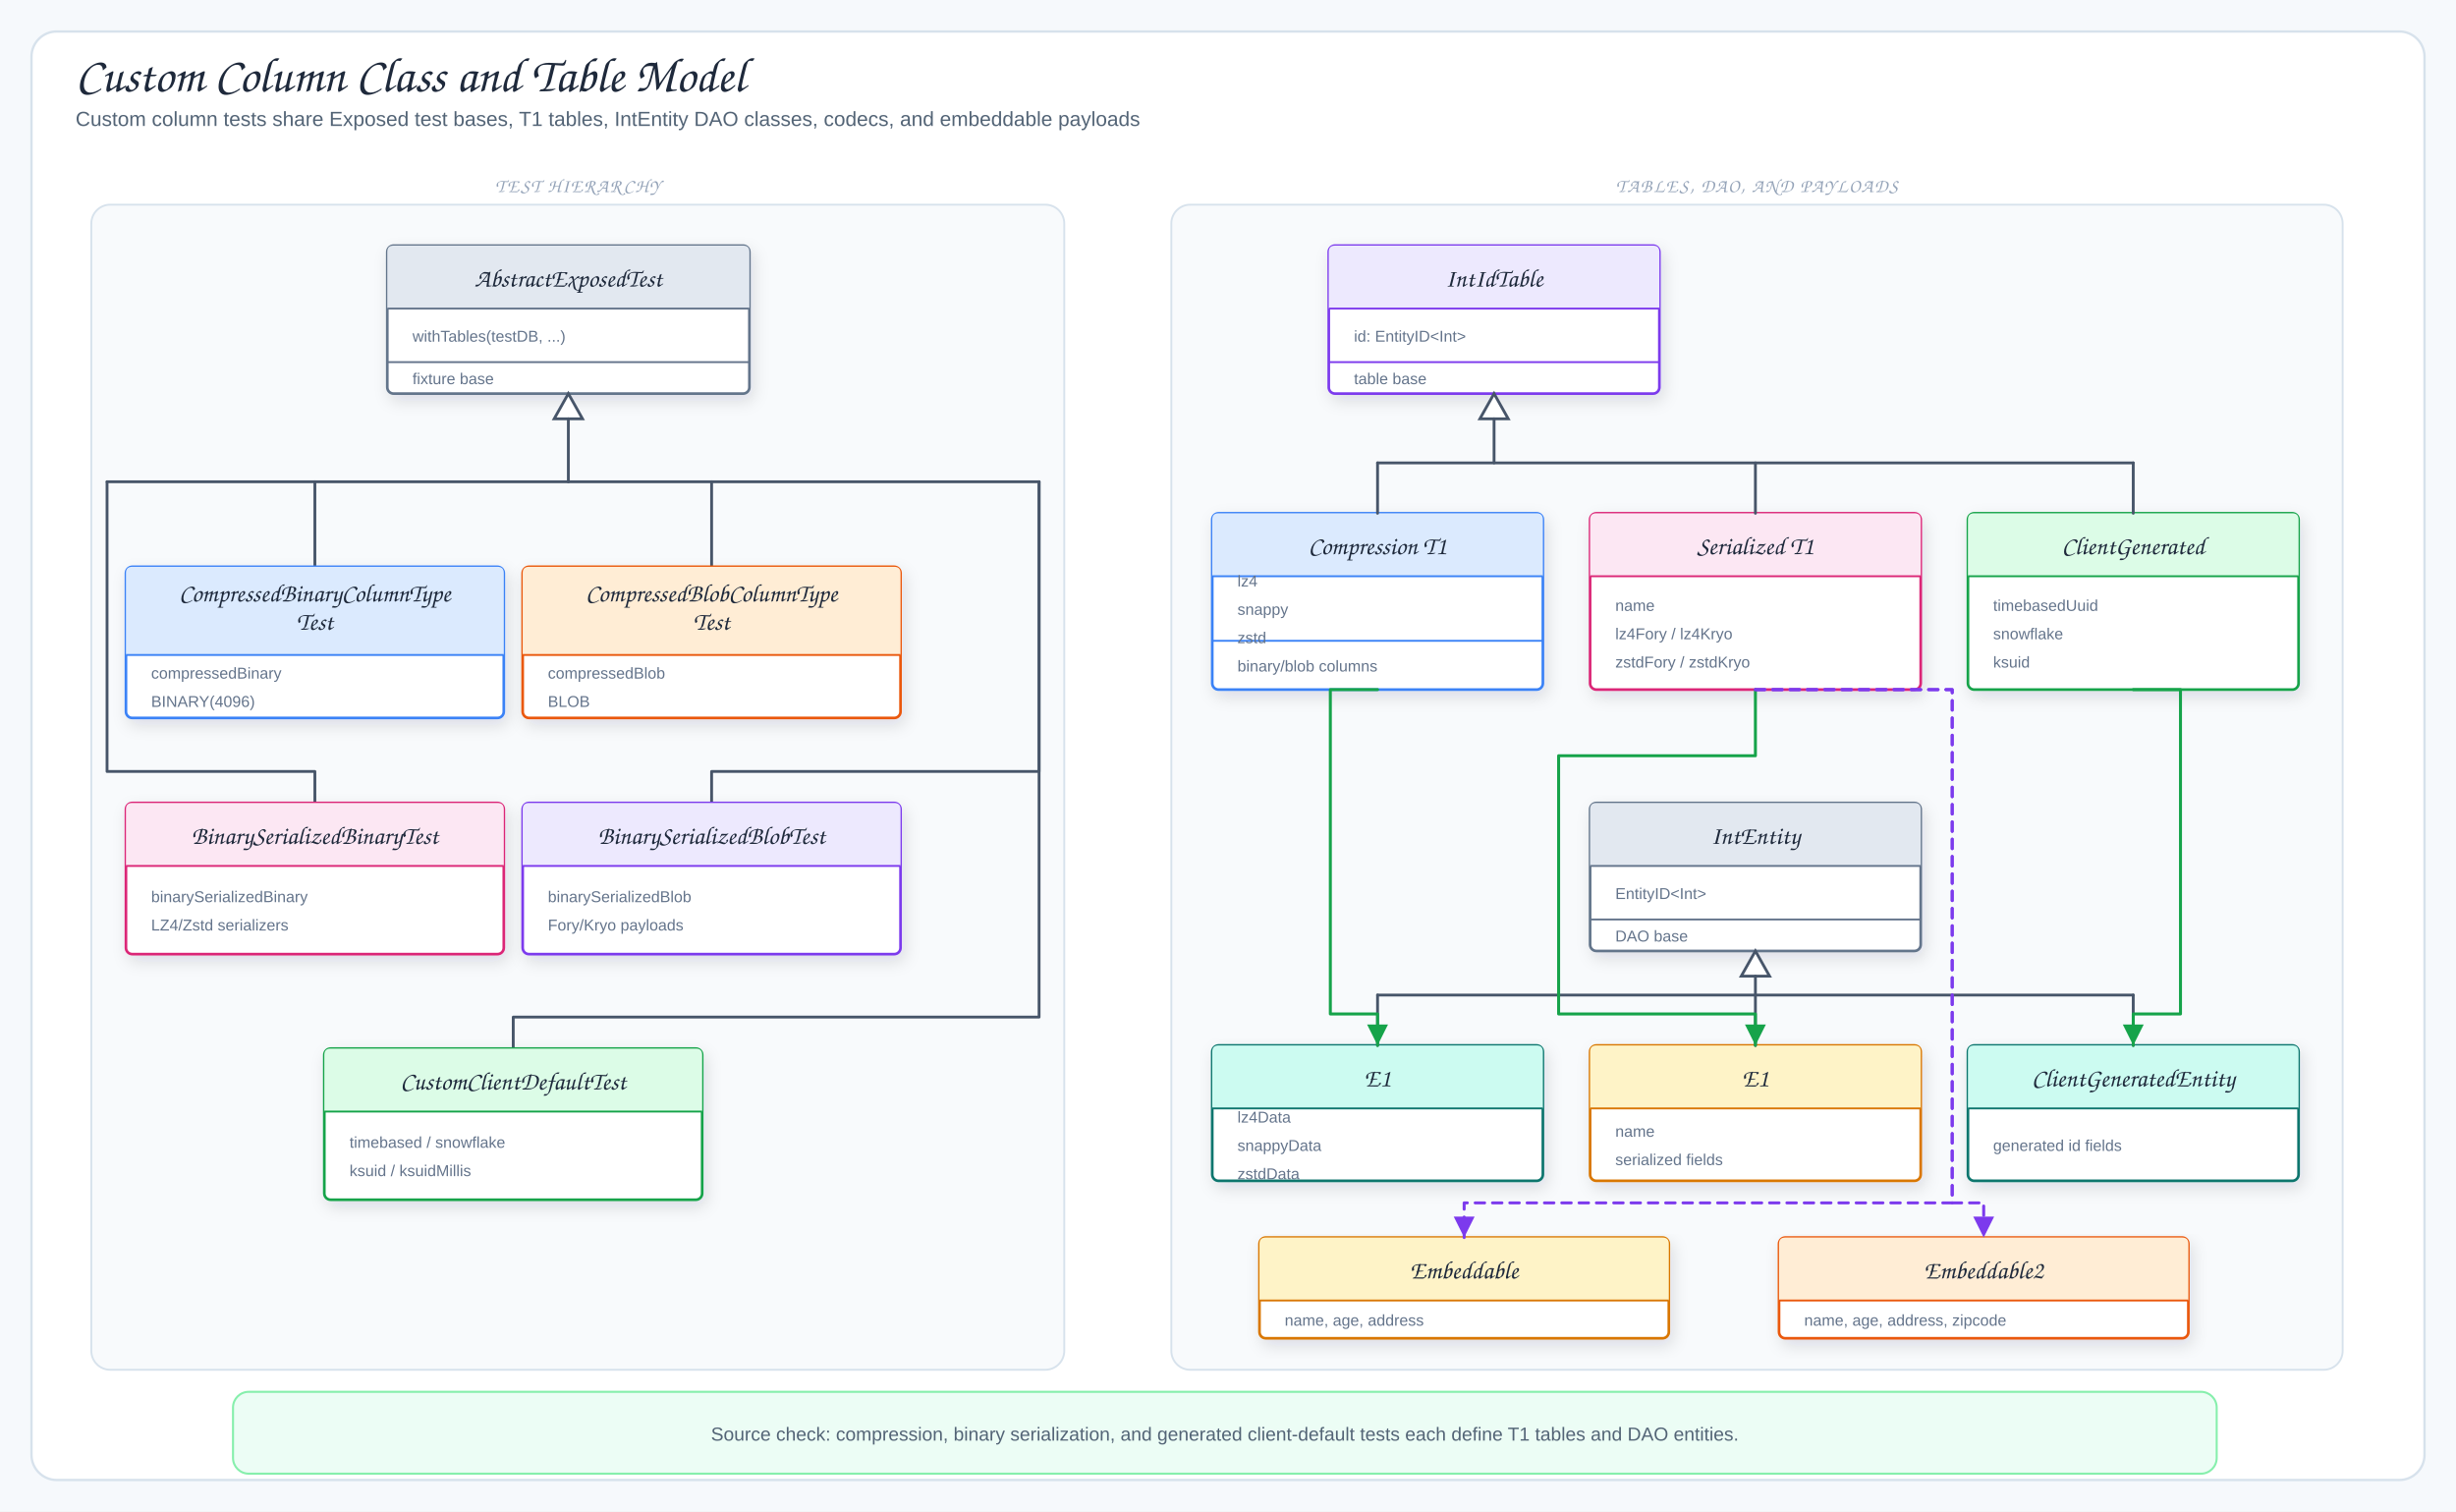
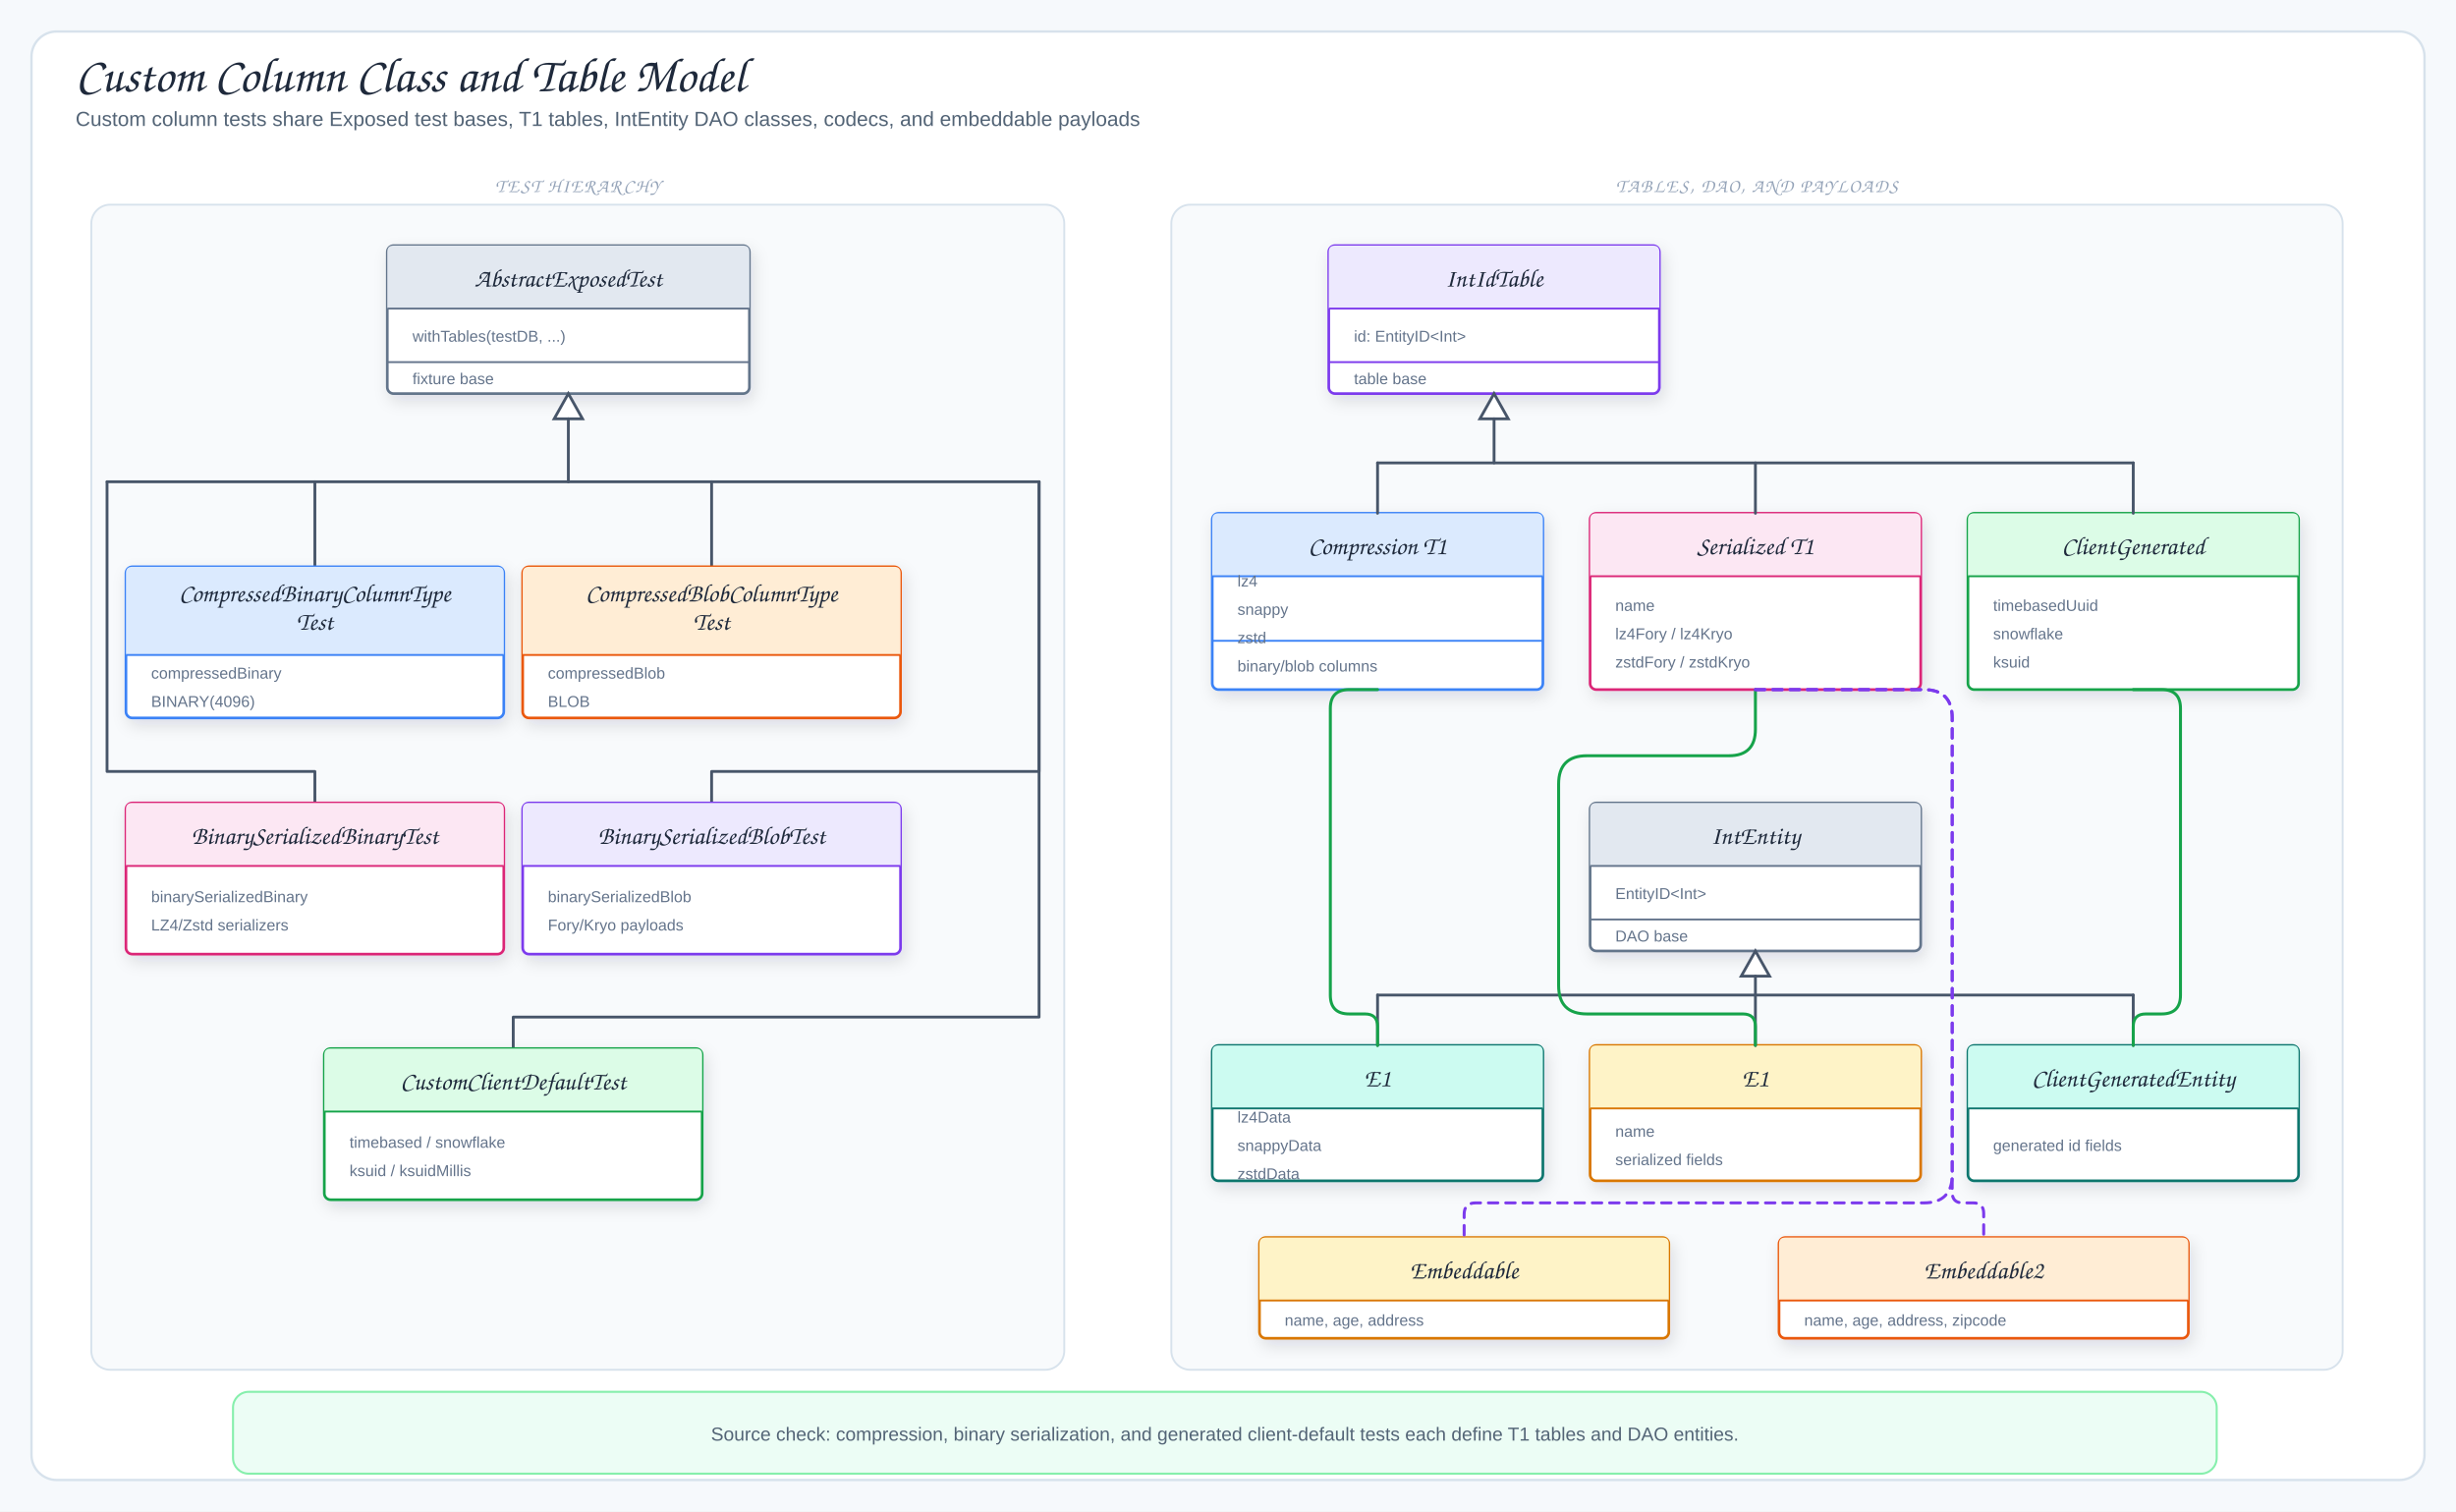
<svg xmlns="http://www.w3.org/2000/svg" viewBox="0 0 1560 960" width="1560" height="960" role="img" aria-label="Custom Column Class and Table Model">
  <defs>
    <filter id="shadow" x="-10%" y="-10%" width="120%" height="130%">
      <feDropShadow dx="2" dy="4" stdDeviation="5" flood-color="#1f2937" flood-opacity="0.12" />
    </filter>
-     <marker id="arrowBlue" markerWidth="9" markerHeight="9" refX="8" refY="4.5" orient="auto">
-       <path d="M1,1 L8,4.5 L1,8 Z" fill="#2563eb" />
-     </marker>
-     <marker id="arrowGreen" markerWidth="9" markerHeight="9" refX="8" refY="4.5" orient="auto">
-       <path d="M1,1 L8,4.5 L1,8 Z" fill="#16a34a" />
-     </marker>
-     <marker id="arrowPink" markerWidth="9" markerHeight="9" refX="8" refY="4.5" orient="auto">
-       <path d="M1,1 L8,4.5 L1,8 Z" fill="#db2777" />
-     </marker>
-     <marker id="arrowOrange" markerWidth="9" markerHeight="9" refX="8" refY="4.5" orient="auto">
-       <path d="M1,1 L8,4.5 L1,8 Z" fill="#ea580c" />
-     </marker>
-     <marker id="arrowPurple" markerWidth="9" markerHeight="9" refX="8" refY="4.5" orient="auto">
-       <path d="M1,1 L8,4.5 L1,8 Z" fill="#7c3aed" />
-     </marker>
    <style>
.canvas{fill:#f6f9fc}.frame{fill:#fff;stroke:#d7e2ec;stroke-width:1.5}
.title{font-family:"Architects Daughter","Comic Sans MS",cursive;font-size:31px;fill:#1e293b}
.subtitle,.detail{font-family:"Comic Mono","Comic Sans MS","Comic Sans","Comic Neue",Arial,sans-serif;fill:#536476}
.subtitle{font-size:13px}.detail{font-size:12px}.tiny{font-family:"Comic Mono","Comic Sans MS","Comic Sans","Comic Neue",Arial,sans-serif;font-size:10px;fill:#64748b}
.label{font-family:"Architects Daughter","Comic Sans MS",cursive;font-size:16px;fill:#1e293b}
.panelTitle{font-family:"Architects Daughter","Comic Sans MS",cursive;font-size:12px;letter-spacing:.08em;fill:#94a3b8}
.card{stroke-width:1.7;filter:url(#shadow)}.panel{fill:#f8fafc;stroke:#d7e2ec;stroke-width:1.2}
- .arrow{fill:none;stroke:#2563eb;stroke-width:2;stroke-linecap:round;stroke-linejoin:round;marker-end:url(#arrowBlue)}
- .mapLine{fill:none;stroke:#16a34a;stroke-width:1.9;stroke-linecap:round;stroke-linejoin:round;marker-end:url(#arrowGreen)}
- .codecLine{fill:none;stroke:#db2777;stroke-width:1.9;stroke-linecap:round;stroke-linejoin:round;marker-end:url(#arrowPink)}
- .dbUse{fill:none;stroke:#ea580c;stroke-width:2;stroke-linecap:round;stroke-linejoin:round;marker-end:url(#arrowOrange)}
- .runtimeUse{fill:none;stroke:#7c3aed;stroke-width:1.9;stroke-dasharray:6 5;stroke-linecap:round;stroke-linejoin:round;marker-end:url(#arrowPurple)}
+ .arrow{fill:none;stroke:#2563eb;stroke-width:2;stroke-linecap:round;stroke-linejoin:round;}
+ .mapLine{fill:none;stroke:#16a34a;stroke-width:1.9;stroke-linecap:round;stroke-linejoin:round;}
+ .codecLine{fill:none;stroke:#db2777;stroke-width:1.9;stroke-linecap:round;stroke-linejoin:round;}
+ .dbUse{fill:none;stroke:#ea580c;stroke-width:2;stroke-linecap:round;stroke-linejoin:round;}
+ .runtimeUse{fill:none;stroke:#7c3aed;stroke-width:1.9;stroke-dasharray:6 5;stroke-linecap:round;stroke-linejoin:round;}
.inheritStem{fill:none;stroke:#475569;stroke-width:1.8;stroke-linecap:round;stroke-linejoin:round}
</style>
  </defs>
  <rect width="1560" height="960" class="canvas" />
  <rect x="20" y="20" width="1520" height="920" rx="16" class="frame" />
  <text x="48" y="58" class="title">Custom Column Class and Table Model</text>
  <text x="48" y="80" class="subtitle">Custom column tests share Exposed test bases, T1 tables, IntEntity DAO classes, codecs, and embeddable payloads</text>
  <rect x="58" y="130" width="618" height="740" rx="12" class="panel" />
  <text x="367" y="122" class="panelTitle" text-anchor="middle">TEST HIERARCHY</text>
  <rect x="246" y="156" width="230" height="94" rx="4" fill="#fff" stroke="#64748b" class="card" />
  <path d="M246,196 L246,160 Q246,156 250,156 L472,156 Q476,156 476,160 L476,196 Z" fill="#e2e8f0" />
  <line x1="246" y1="196" x2="476" y2="196" stroke="#64748b" stroke-width="1.2" />
  <text x="361" y="182" class="label" text-anchor="middle">AbstractExposedTest</text>
  <line x1="246" y1="230" x2="476" y2="230" stroke="#64748b" stroke-width="1.2" />
  <text x="262" y="217" class="tiny">withTables(testDB, ...)</text>
  <text x="262" y="244" class="tiny">fixture base</text>
  <polygon points="361,250 352,266 370,266" fill="#fff" stroke="#475569" stroke-width="1.8" />
  <path d="M361,266 L361,306" class="inheritStem" />
  <path d="M68,306 L660,306" class="inheritStem" />
  <path d="M200,306 L200,360" class="inheritStem" />
  <path d="M452,306 L452,360" class="inheritStem" />
  <path d="M68,306 L68,490 L200,490 L200,510" class="inheritStem" />
  <path d="M660,306 L660,490 L452,490 L452,510" class="inheritStem" />
  <path d="M660,306 L660,646 L326,646 L326,666" class="inheritStem" />
  <rect x="80" y="360" width="240" height="96" rx="4" fill="#fff" stroke="#3b82f6" class="card" />
  <path d="M80,416 L80,364 Q80,360 84,360 L316,360 Q320,360 320,364 L320,416 Z" fill="#dbeafe" />
  <line x1="80" y1="416" x2="320" y2="416" stroke="#3b82f6" stroke-width="1.2" />
  <text x="200" y="382" class="label" text-anchor="middle">CompressedBinaryColumnType</text>
  <text x="200" y="400" class="label" text-anchor="middle">Test</text>
  <text x="96" y="431" class="tiny">compressedBinary</text>
  <text x="96" y="449" class="tiny">BINARY(4096)</text>
  <rect x="332" y="360" width="240" height="96" rx="4" fill="#fff" stroke="#ea580c" class="card" />
  <path d="M332,416 L332,364 Q332,360 336,360 L568,360 Q572,360 572,364 L572,416 Z" fill="#ffedd5" />
  <line x1="332" y1="416" x2="572" y2="416" stroke="#ea580c" stroke-width="1.2" />
  <text x="452" y="382" class="label" text-anchor="middle">CompressedBlobColumnType</text>
  <text x="452" y="400" class="label" text-anchor="middle">Test</text>
  <text x="348" y="431" class="tiny">compressedBlob</text>
  <text x="348" y="449" class="tiny">BLOB</text>
  <rect x="80" y="510" width="240" height="96" rx="4" fill="#fff" stroke="#db2777" class="card" />
  <path d="M80,550 L80,514 Q80,510 84,510 L316,510 Q320,510 320,514 L320,550 Z" fill="#fce7f3" />
  <line x1="80" y1="550" x2="320" y2="550" stroke="#db2777" stroke-width="1.2" />
  <text x="200" y="536" class="label" text-anchor="middle">BinarySerializedBinaryTest</text>
  <text x="96" y="573" class="tiny">binarySerializedBinary</text>
  <text x="96" y="591" class="tiny">LZ4/Zstd serializers</text>
  <rect x="332" y="510" width="240" height="96" rx="4" fill="#fff" stroke="#7c3aed" class="card" />
  <path d="M332,550 L332,514 Q332,510 336,510 L568,510 Q572,510 572,514 L572,550 Z" fill="#ede9fe" />
  <line x1="332" y1="550" x2="572" y2="550" stroke="#7c3aed" stroke-width="1.2" />
  <text x="452" y="536" class="label" text-anchor="middle">BinarySerializedBlobTest</text>
  <text x="348" y="573" class="tiny">binarySerializedBlob</text>
  <text x="348" y="591" class="tiny">Fory/Kryo payloads</text>
  <rect x="206" y="666" width="240" height="96" rx="4" fill="#fff" stroke="#16a34a" class="card" />
  <path d="M206,706 L206,670 Q206,666 210,666 L442,666 Q446,666 446,670 L446,706 Z" fill="#dcfce7" />
  <line x1="206" y1="706" x2="446" y2="706" stroke="#16a34a" stroke-width="1.2" />
  <text x="326" y="692" class="label" text-anchor="middle">CustomClientDefaultTest</text>
  <text x="222" y="729" class="tiny">timebased / snowflake</text>
  <text x="222" y="747" class="tiny">ksuid / ksuidMillis</text>
  <rect x="744" y="130" width="744" height="740" rx="12" class="panel" />
  <text x="1116" y="122" class="panelTitle" text-anchor="middle">TABLES, DAO, AND PAYLOADS</text>
  <rect x="844" y="156" width="210" height="94" rx="4" fill="#fff" stroke="#7c3aed" class="card" />
  <path d="M844,196 L844,160 Q844,156 848,156 L1050,156 Q1054,156 1054,160 L1054,196 Z" fill="#ede9fe" />
  <line x1="844" y1="196" x2="1054" y2="196" stroke="#7c3aed" stroke-width="1.2" />
  <text x="949" y="182" class="label" text-anchor="middle">IntIdTable</text>
  <line x1="844" y1="230" x2="1054" y2="230" stroke="#7c3aed" stroke-width="1.2" />
  <text x="860" y="217" class="tiny">id: EntityID&lt;Int&gt;</text>
  <text x="860" y="244" class="tiny">table base</text>
  <rect x="770" y="326" width="210" height="112" rx="4" fill="#fff" stroke="#3b82f6" class="card" />
  <path d="M770,366 L770,330 Q770,326 774,326 L976,326 Q980,326 980,330 L980,366 Z" fill="#dbeafe" />
  <line x1="770" y1="366" x2="980" y2="366" stroke="#3b82f6" stroke-width="1.2" />
  <text x="875" y="352" class="label" text-anchor="middle">Compression T1</text>
  <line x1="770" y1="407" x2="980" y2="407" stroke="#3b82f6" stroke-width="1.2" />
  <text x="786" y="372.5" class="tiny">lz4</text>
  <text x="786" y="390.5" class="tiny">snappy</text>
  <text x="786" y="408.5" class="tiny">zstd</text>
  <text x="786" y="426.5" class="tiny">binary/blob columns</text>
  <rect x="1010" y="326" width="210" height="112" rx="4" fill="#fff" stroke="#db2777" class="card" />
  <path d="M1010,366 L1010,330 Q1010,326 1014,326 L1216,326 Q1220,326 1220,330 L1220,366 Z" fill="#fce7f3" />
  <line x1="1010" y1="366" x2="1220" y2="366" stroke="#db2777" stroke-width="1.2" />
  <text x="1115" y="352" class="label" text-anchor="middle">Serialized T1</text>
  <text x="1026" y="388" class="tiny">name</text>
  <text x="1026" y="406" class="tiny">lz4Fory / lz4Kryo</text>
  <text x="1026" y="424" class="tiny">zstdFory / zstdKryo</text>
  <rect x="1250" y="326" width="210" height="112" rx="4" fill="#fff" stroke="#16a34a" class="card" />
  <path d="M1250,366 L1250,330 Q1250,326 1254,326 L1456,326 Q1460,326 1460,330 L1460,366 Z" fill="#dcfce7" />
  <line x1="1250" y1="366" x2="1460" y2="366" stroke="#16a34a" stroke-width="1.2" />
  <text x="1355" y="352" class="label" text-anchor="middle">ClientGenerated</text>
  <text x="1266" y="388" class="tiny">timebasedUuid</text>
  <text x="1266" y="406" class="tiny">snowflake</text>
  <text x="1266" y="424" class="tiny">ksuid</text>
  <polygon points="949,250 940,266 958,266" fill="#fff" stroke="#475569" stroke-width="1.8" />
  <path d="M949,266 L949,294" class="inheritStem" />
  <path d="M875,294 L1355,294" class="inheritStem" />
  <path d="M875,294 L875,326" class="inheritStem" />
  <path d="M1115,294 L1115,326" class="inheritStem" />
  <path d="M1355,294 L1355,326" class="inheritStem" />
  <rect x="1010" y="510" width="210" height="94" rx="4" fill="#fff" stroke="#64748b" class="card" />
  <path d="M1010,550 L1010,514 Q1010,510 1014,510 L1216,510 Q1220,510 1220,514 L1220,550 Z" fill="#e2e8f0" />
  <line x1="1010" y1="550" x2="1220" y2="550" stroke="#64748b" stroke-width="1.2" />
  <text x="1115" y="536" class="label" text-anchor="middle">IntEntity</text>
  <line x1="1010" y1="584" x2="1220" y2="584" stroke="#64748b" stroke-width="1.2" />
  <text x="1026" y="571" class="tiny">EntityID&lt;Int&gt;</text>
  <text x="1026" y="598" class="tiny">DAO base</text>
  <rect x="770" y="664" width="210" height="86" rx="4" fill="#fff" stroke="#0f766e" class="card" />
  <path d="M770,704 L770,668 Q770,664 774,664 L976,664 Q980,664 980,668 L980,704 Z" fill="#ccfbf1" />
  <line x1="770" y1="704" x2="980" y2="704" stroke="#0f766e" stroke-width="1.2" />
  <text x="875" y="690" class="label" text-anchor="middle">E1</text>
  <text x="786" y="713" class="tiny">lz4Data</text>
  <text x="786" y="731" class="tiny">snappyData</text>
  <text x="786" y="749" class="tiny">zstdData</text>
  <rect x="1010" y="664" width="210" height="86" rx="4" fill="#fff" stroke="#d97706" class="card" />
  <path d="M1010,704 L1010,668 Q1010,664 1014,664 L1216,664 Q1220,664 1220,668 L1220,704 Z" fill="#fef3c7" />
  <line x1="1010" y1="704" x2="1220" y2="704" stroke="#d97706" stroke-width="1.2" />
  <text x="1115" y="690" class="label" text-anchor="middle">E1</text>
  <text x="1026" y="722" class="tiny">name</text>
  <text x="1026" y="740" class="tiny">serialized fields</text>
  <rect x="1250" y="664" width="210" height="86" rx="4" fill="#fff" stroke="#0f766e" class="card" />
  <path d="M1250,704 L1250,668 Q1250,664 1254,664 L1456,664 Q1460,664 1460,668 L1460,704 Z" fill="#ccfbf1" />
  <line x1="1250" y1="704" x2="1460" y2="704" stroke="#0f766e" stroke-width="1.2" />
  <text x="1355" y="690" class="label" text-anchor="middle">ClientGeneratedEntity</text>
  <text x="1266" y="731" class="tiny">generated id fields</text>
  <polygon points="1115,604 1106,620 1124,620" fill="#fff" stroke="#475569" stroke-width="1.8" />
  <path d="M1115,620 L1115,632" class="inheritStem" />
  <path d="M875,632 L1355,632" class="inheritStem" />
  <path d="M875,632 L875,664" class="inheritStem" />
  <path d="M1115,632 L1115,664" class="inheritStem" />
  <path d="M1355,632 L1355,664" class="inheritStem" />
-   <path d="M875,438 L845,438 L845,644 L875,644 L875,664" class="mapLine" />
-   <path d="M1115,438 L1115,480 L990,480 L990,644 L1115,644 L1115,664" class="mapLine" />
-   <path d="M1355,438 L1385,438 L1385,644 L1355,644 L1355,664" class="mapLine" />
+   <path d="M875,438 L857,438 Q845,438 845,450 L845,632 Q845,644 857,644 L867,644 Q875,644 875,652 L875,664" class="mapLine" />
+   <path d="M1115,438 L1115,463.2 Q1115,480 1098.2,480 L1008,480 Q990,480 990,498 L990,626 Q990,644 1008,644 L1107,644 Q1115,644 1115,652 L1115,664" class="mapLine" />
+   <path d="M1355,438 L1373,438 Q1385,438 1385,450 L1385,632 Q1385,644 1373,644 L1363,644 Q1355,644 1355,652 L1355,664" class="mapLine" />
  <rect x="800" y="786" width="260" height="64" rx="4" fill="#fff" stroke="#d97706" class="card" />
  <path d="M800,826 L800,790 Q800,786 804,786 L1056,786 Q1060,786 1060,790 L1060,826 Z" fill="#fef3c7" />
  <line x1="800" y1="826" x2="1060" y2="826" stroke="#d97706" stroke-width="1.2" />
  <text x="930" y="812" class="label" text-anchor="middle">Embeddable</text>
  <text x="816" y="842" class="tiny">name, age, address</text>
  <rect x="1130" y="786" width="260" height="64" rx="4" fill="#fff" stroke="#ea580c" class="card" />
  <path d="M1130,826 L1130,790 Q1130,786 1134,786 L1386,786 Q1390,786 1390,790 L1390,826 Z" fill="#ffedd5" />
  <line x1="1130" y1="826" x2="1390" y2="826" stroke="#ea580c" stroke-width="1.2" />
  <text x="1260" y="812" class="label" text-anchor="middle">Embeddable2</text>
  <text x="1146" y="842" class="tiny">name, age, address, zipcode</text>
-   <path d="M1115,438 L1240,438 L1240,764 L930,764 L930,786" class="runtimeUse" />
-   <path d="M1115,438 L1240,438 L1240,764 L1260,764 L1260,786" class="runtimeUse" />
+   <path d="M1115,438 L1222,438 Q1240,438 1240,456 L1240,746 Q1240,764 1222,764 L937.3,764 Q930,764 930,771.3 L930,786" class="runtimeUse" />
+   <path d="M1115,438 L1222,438 Q1240,438 1240,456 L1240,757.3 Q1240,764 1246.7,764 L1253.3,764 Q1260,764 1260,770.7 L1260,786" class="runtimeUse" />
  <rect x="148" y="884" width="1260" height="52" rx="10" fill="#ecfdf5" stroke="#86efac" stroke-width="1.3" />
  <text x="778" y="915" class="detail" text-anchor="middle">Source check: compression, binary serialization, and generated client-default tests each define T1 tables and DAO entities.</text>
</svg>
